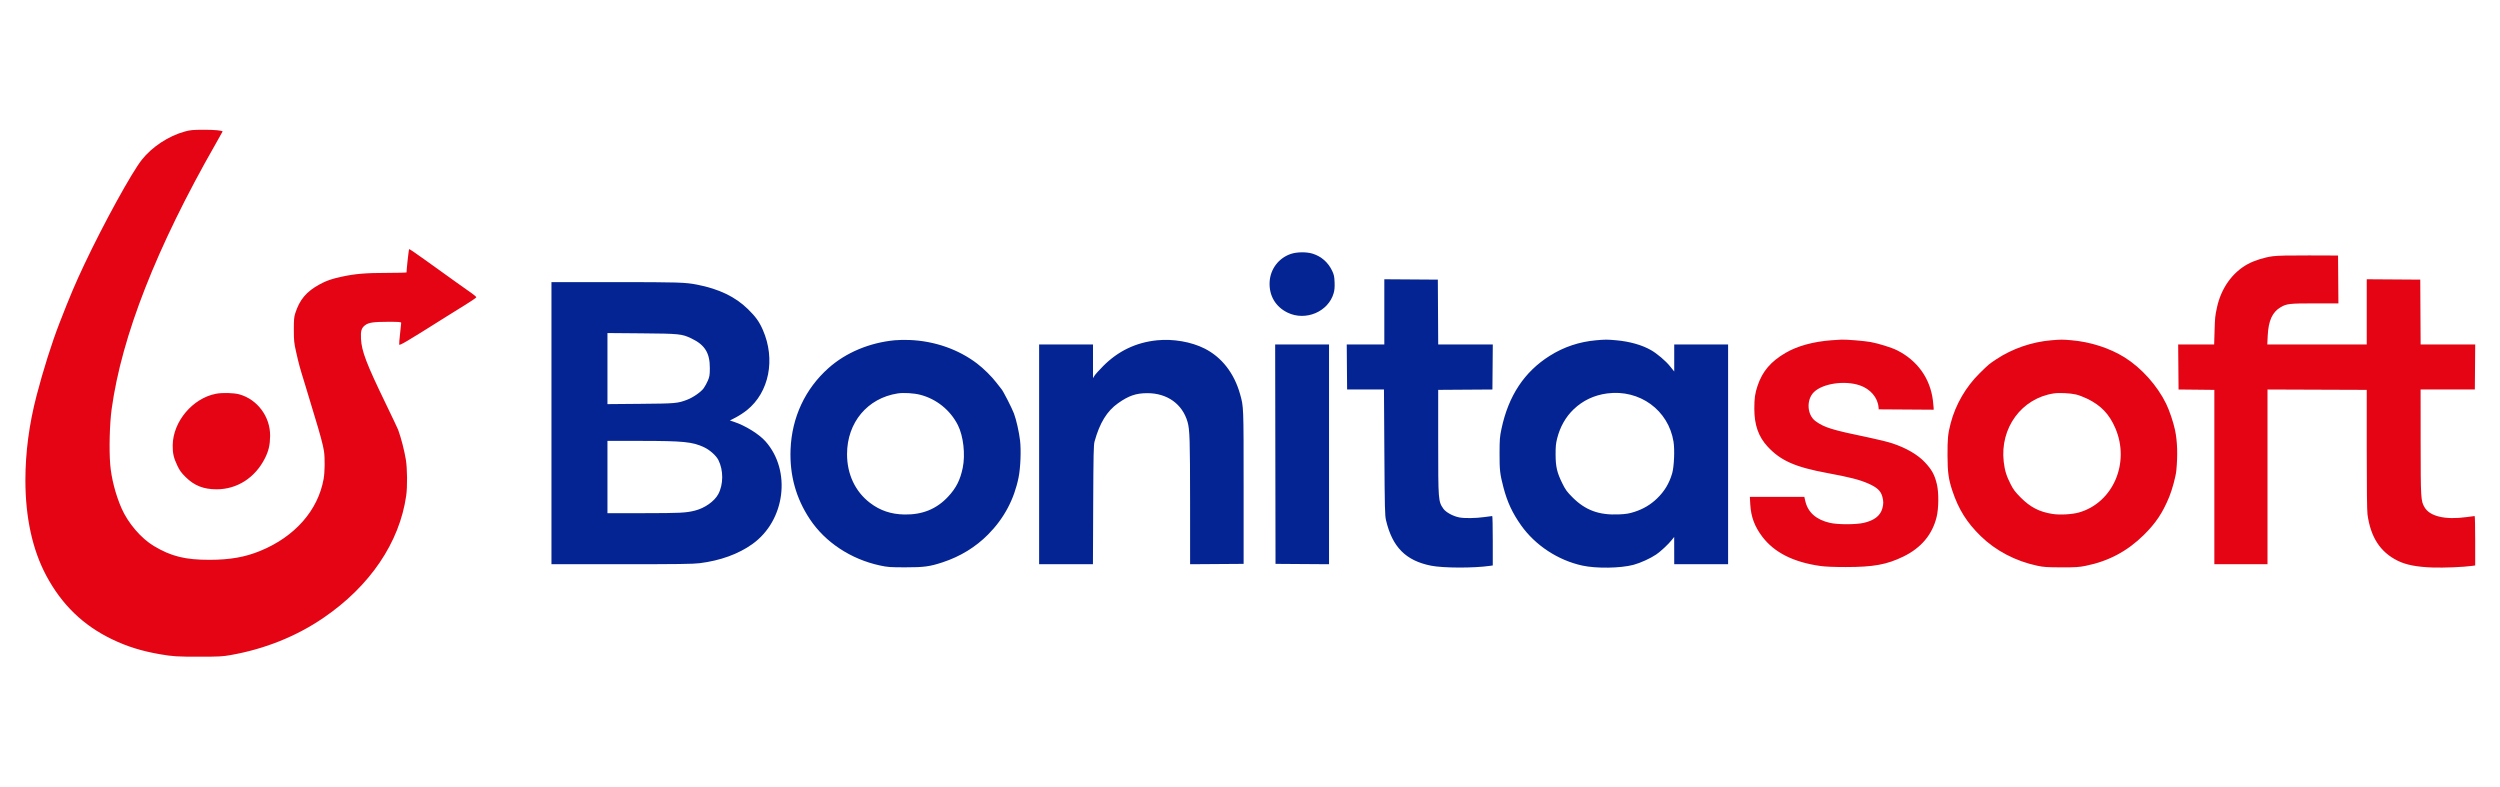
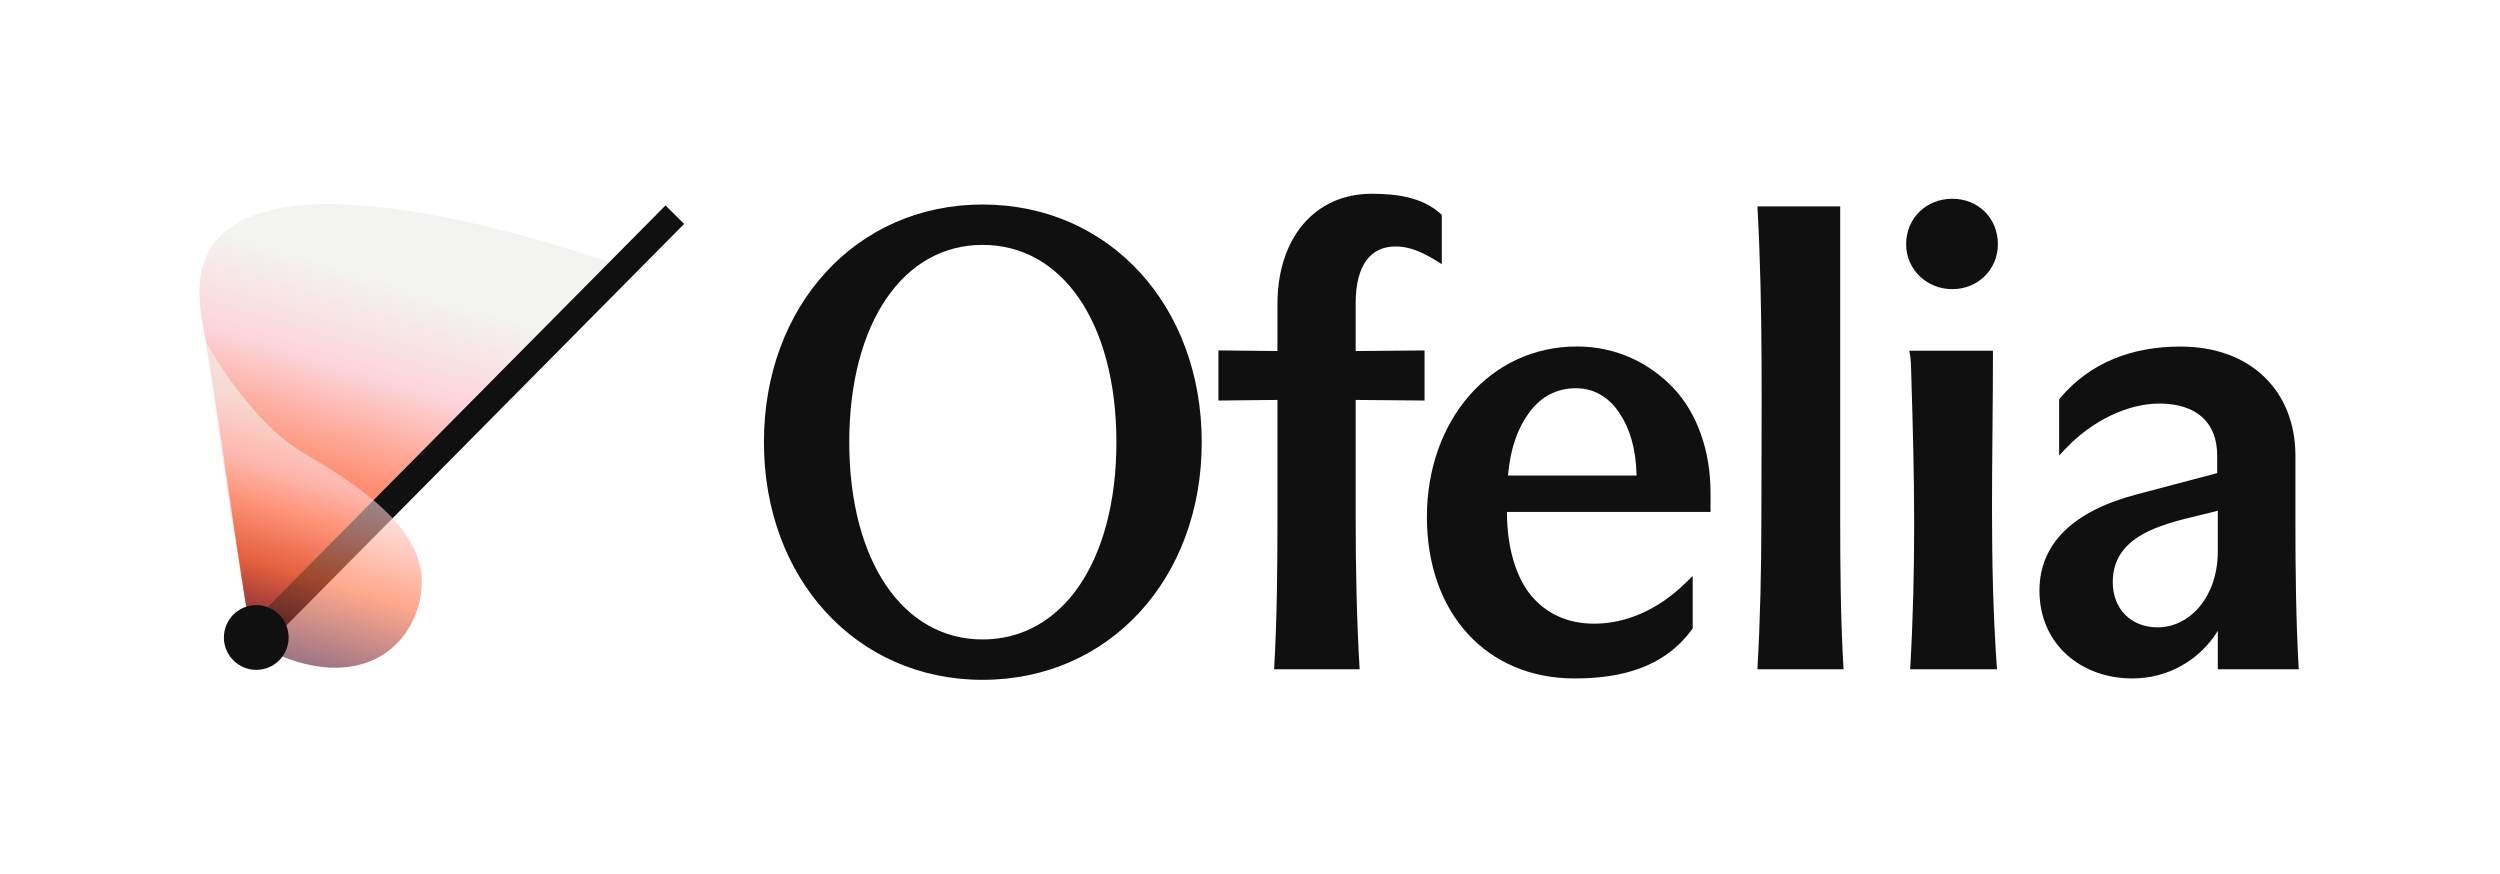
- <svg xmlns="http://www.w3.org/2000/svg" width="3527" height="1110" viewBox="0 0 3527 1110" version="1.1">
-   <path d="M 260.701 185.561 C 237.831 191.836, 214.669 207.051, 200.120 225.356 C 185.778 243.402, 146.175 315.444, 119.232 372.500 C 105.968 400.589, 98.856 417.370, 83.845 456 C 73.173 483.463, 60.910 522.286, 51.602 558.076 C 41.096 598.474, 35.841 638.270, 35.832 677.500 C 35.821 729.997, 45.781 775.598, 65.210 812 C 87.157 853.120, 117.470 882.417, 158.368 902.038 C 179.349 912.103, 199.929 918.518, 225.469 922.953 C 243.796 926.135, 249.691 926.502, 282 926.470 C 309.326 926.442, 313.853 926.199, 325.500 924.136 C 373.478 915.634, 417.661 897.939, 456 871.871 C 521.939 827.038, 563.733 765.342, 573.107 699 C 574.861 686.590, 574.593 660.490, 572.589 648.506 C 570.368 635.223, 566.045 618.436, 561.771 606.500 C 561.180 604.850, 553.179 587.975, 543.992 569 C 516.843 512.931, 510.234 495.605, 509.277 478 C 508.670 466.850, 509.953 462.642, 515.144 458.743 C 520.107 455.014, 527.038 454, 547.549 454 C 563.537 454, 566 454.207, 566 455.548 C 566 456.399, 565.296 463.167, 564.436 470.588 C 563.575 478.009, 563.013 484.972, 563.186 486.060 C 563.500 488.037, 573.316 482.226, 630 446.507 C 636.325 442.521, 648.350 435.039, 656.723 429.880 C 665.096 424.721, 671.958 420.003, 671.973 419.395 C 671.988 418.787, 669.187 416.315, 665.750 413.901 C 651.837 404.131, 643.777 398.370, 600.129 366.991 C 587.825 358.145, 577.537 351.130, 577.265 351.401 C 576.568 352.098, 573.166 383.339, 573.688 384.250 C 573.925 384.663, 561.601 385, 546.303 385 C 516.009 385, 500.893 386.273, 481.806 390.432 C 467.679 393.510, 460.647 395.938, 451.373 400.940 C 432.227 411.268, 422.587 422.719, 416.387 442.500 C 414.846 447.417, 414.515 451.568, 414.550 465.500 C 414.590 481.005, 414.882 483.775, 417.873 497 C 421.878 514.714, 422.636 517.479, 430.219 542 C 433.535 552.725, 436.594 562.850, 437.018 564.500 C 437.441 566.150, 440.325 575.721, 443.427 585.770 C 451.330 611.377, 455.891 628.328, 457.076 636.500 C 458.534 646.549, 458.287 666.154, 456.583 675.672 C 448.616 720.193, 415.962 757.232, 367 777.287 C 345.727 786, 324.523 789.738, 296 789.801 C 261.491 789.877, 241.654 784.991, 217.189 770.392 C 199.120 759.609, 180.664 738.092, 171.456 717.076 C 163.017 697.813, 157.051 674.651, 155.466 655 C 153.745 633.655, 154.704 597.460, 157.535 576.940 C 171.731 474.043, 220.929 348.670, 304.393 202.697 C 309.677 193.456, 314 185.747, 314 185.566 C 314 184.106, 302.278 183.012, 287.307 183.073 C 271.720 183.137, 268.403 183.448, 260.701 185.561 M 3206.412 361.518 C 3194.746 363.027, 3180.321 367.569, 3171 372.668 C 3149.183 384.604, 3133.401 406.958, 3127.630 434.098 C 3125.030 446.326, 3124.885 447.775, 3124.300 467.250 L 3123.738 486 3098.355 486 L 3072.972 486 3073.236 517.750 L 3073.500 549.500 3098.750 549.767 L 3124 550.034 3124 673.017 L 3124 796 3161.500 796 L 3199 796 3199 672.750 L 3199 549.500 3269 549.763 L 3339 550.027 3339 633.941 C 3339 687.776, 3339.382 720.659, 3340.066 725.678 C 3344.466 757.973, 3358.098 778.912, 3382.638 791.069 C 3394.486 796.937, 3409.478 799.844, 3432 800.640 C 3447.714 801.195, 3475.890 800.034, 3487.750 798.343 L 3492 797.737 3492 762.868 C 3492 743.691, 3491.662 728.014, 3491.250 728.032 C 3490.838 728.049, 3485.775 728.710, 3480 729.500 C 3449.796 733.633, 3428.133 728.616, 3420.588 715.741 C 3415.272 706.669, 3415.098 703.787, 3415.035 623.500 L 3414.976 549.500 3453.238 549.500 L 3491.500 549.500 3491.764 517.750 L 3492.028 486 3453.524 486 L 3415.020 486 3414.760 440.250 L 3414.500 394.500 3376.750 394.238 L 3339 393.976 3339 439.988 L 3339 486 3268.848 486 L 3198.696 486 3199.280 473.750 C 3200.296 452.422, 3205.791 440.309, 3217.585 433.397 C 3226.018 428.455, 3229.869 428.025, 3265.763 428.012 L 3299.027 428 3298.763 394.250 L 3298.500 360.500 3257.500 360.357 C 3228.836 360.257, 3213.465 360.606, 3206.412 361.518 M 2583.402 480.063 C 2557.964 482.023, 2535.791 488.133, 2519.280 497.732 C 2498.325 509.914, 2486.513 523.708, 2479.659 544 C 2475.980 554.893, 2475 561.738, 2475 576.555 C 2475 599.507, 2480.811 616.072, 2493.776 630.075 C 2512.197 649.971, 2532.665 659.004, 2578.500 667.462 C 2609.454 673.174, 2623.464 676.773, 2635.785 682.176 C 2647.803 687.447, 2653.140 692.278, 2655.398 699.932 C 2657.409 706.749, 2657.420 711.221, 2655.444 717.878 C 2652.491 727.821, 2643.977 734.306, 2629.500 737.639 C 2618.186 740.245, 2592.671 740.241, 2581.500 737.632 C 2562.076 733.095, 2550.559 722.826, 2546.866 706.750 L 2545.545 701 2507.123 701 L 2468.700 701 2469.307 711.750 C 2470.285 729.083, 2475.342 742.695, 2486.116 756.994 C 2503.034 779.446, 2529.942 793.062, 2568.117 798.488 C 2575.061 799.475, 2586.947 799.968, 2604 799.977 C 2643.179 799.998, 2662.006 796.554, 2685.500 785.066 C 2710.411 772.886, 2726.018 754.283, 2732.152 729.460 C 2735.150 717.327, 2735.378 695.249, 2732.626 683.500 C 2729.453 669.948, 2725.553 662.778, 2715.579 652.156 C 2705.516 641.440, 2689.402 632.059, 2669.855 625.539 C 2664 623.586, 2649.375 619.952, 2637.355 617.463 C 2584.439 606.506, 2573.813 603.249, 2561.359 594.166 C 2549.287 585.361, 2548.105 563.943, 2559.095 553.159 C 2571.505 540.982, 2602.405 536.423, 2623.735 543.622 C 2638.621 548.646, 2649.072 560.819, 2650.243 574.500 L 2650.500 577.500 2689.250 577.762 L 2728 578.023 2728 575.736 C 2728 574.477, 2727.528 569.634, 2726.952 564.974 C 2723.105 533.860, 2705.162 508.715, 2676.479 494.241 C 2668.869 490.400, 2650.079 484.532, 2639 482.536 C 2630.109 480.934, 2605.731 478.922, 2598 479.151 C 2595.525 479.225, 2588.956 479.635, 2583.402 480.063 M 2894.255 480.043 C 2866.756 482.298, 2839.081 491.808, 2816.500 506.763 C 2806.085 513.660, 2805.635 514.038, 2792.908 526.566 C 2773.444 545.726, 2758.937 570.725, 2752.049 596.980 C 2748.121 611.952, 2747.488 618.444, 2747.562 643 C 2747.632 666.336, 2749.024 676.339, 2754.464 692.598 C 2763.196 718.695, 2774.828 737.258, 2794.405 756.338 C 2815.546 776.941, 2843.468 791.579, 2874.113 798.125 C 2883.101 800.045, 2887.666 800.352, 2908 800.404 C 2928.549 800.457, 2932.906 800.181, 2942.695 798.212 C 2974.782 791.758, 3001.458 777.548, 3024.656 754.551 C 3041.643 737.710, 3051.039 723.589, 3060.428 700.788 C 3064.519 690.852, 3069.566 672.135, 3070.347 664 C 3072.454 642.058, 3071.849 622.687, 3068.566 606.914 C 3066.237 595.724, 3060.598 579.029, 3055.902 569.416 C 3043.484 543.999, 3021.035 518.955, 2997.500 504.266 C 2976.288 491.027, 2948.897 482.218, 2922 479.986 C 2909.348 478.936, 2907.714 478.939, 2894.255 480.043 M 304.829 555.499 C 271.842 561.764, 244.093 594.655, 243.662 628 C 243.514 639.519, 244.949 645.850, 250.234 657 C 253.456 663.796, 255.809 667.028, 261.969 673.121 C 274.129 685.148, 287.167 690.297, 305.500 690.312 C 334.525 690.336, 360.006 673.970, 373.797 646.448 C 379.018 636.026, 380.929 627.779, 381.081 614.997 C 381.404 587.955, 363.143 563.371, 337.500 556.325 C 329.820 554.215, 313.730 553.808, 304.829 555.499 M 2897.500 555.023 C 2852.023 561.915, 2821.318 603.819, 2826.853 651.435 C 2828.306 663.935, 2830.647 671.486, 2836.795 683.500 C 2840.534 690.807, 2843.196 694.301, 2850.950 702.076 C 2864.452 715.614, 2876.958 722.073, 2895.438 725.054 C 2905.746 726.717, 2923.392 725.756, 2933 723.009 C 2981.012 709.277, 3005.276 653.283, 2984.429 604.325 C 2975.895 584.284, 2964.179 571.983, 2944.553 562.460 C 2939.574 560.044, 2932.575 557.394, 2929 556.571 C 2920.568 554.629, 2905.111 553.870, 2897.500 555.023" stroke="none" fill="#e40414" fill-rule="evenodd" />
-   <path d="M 1820.973 358.277 C 1803.858 364.112, 1792.132 379.658, 1791.181 397.776 C 1790.175 416.931, 1799.423 432.732, 1816.500 441.039 C 1841.911 453.399, 1873.981 439.874, 1881.529 413.613 C 1882.765 409.313, 1883.116 405.134, 1882.829 398.113 C 1882.496 389.936, 1881.977 387.529, 1879.358 382 C 1873.741 370.141, 1864.125 361.697, 1851.909 357.895 C 1843.179 355.178, 1829.571 355.346, 1820.973 358.277 M 1953 439.988 L 1953 486 1926.486 486 L 1899.972 486 1900.236 517.750 L 1900.500 549.500 1926.500 549.500 L 1952.500 549.500 1953.060 638 C 1953.567 718.021, 1953.790 727.219, 1955.394 734 C 1964.358 771.907, 1983.252 790.944, 2019 798.089 C 2035.921 801.470, 2078.889 801.602, 2101.750 798.343 L 2106 797.737 2106 762.868 C 2106 743.691, 2105.662 728.014, 2105.250 728.032 C 2104.838 728.049, 2099.775 728.710, 2094 729.500 C 2081.653 731.189, 2066.463 731.406, 2058.886 730.001 C 2050.202 728.391, 2039.910 722.809, 2036.380 717.795 C 2029.095 707.448, 2029 706.223, 2029 622.828 L 2029 550.024 2067.250 549.762 L 2105.500 549.500 2105.764 517.750 L 2106.028 486 2067.524 486 L 2029.020 486 2028.760 440.250 L 2028.500 394.500 1990.750 394.238 L 1953 393.976 1953 439.988 M 778 597 L 778 796 876.788 796 C 956.656 796, 977.771 795.725, 987.038 794.564 C 1016.242 790.905, 1041.670 781.688, 1061.401 767.608 C 1107.743 734.539, 1116.782 664.355, 1080.054 622.781 C 1070.943 612.469, 1051.680 600.499, 1035.628 595.175 L 1029.756 593.228 1038.102 588.886 C 1042.693 586.498, 1049.730 581.904, 1053.741 578.677 C 1085.109 553.443, 1094.355 507.025, 1076.274 465.555 C 1071.166 453.839, 1066.049 446.702, 1055.087 436 C 1037.351 418.685, 1014.390 407.649, 983.500 401.593 C 966.819 398.323, 956.912 398.016, 867.750 398.008 L 778 398 778 597 M 857 520.002 L 857 570.140 903.750 569.731 C 953.366 569.297, 955.794 569.086, 969.207 564.037 C 977.797 560.803, 988.999 553.026, 992.830 547.635 C 994.662 545.058, 997.335 540.148, 998.770 536.725 C 1001.028 531.336, 1001.386 529.022, 1001.435 519.500 C 1001.544 498.003, 994.479 486.559, 975.500 477.492 C 962.019 471.051, 958.842 470.724, 905.250 470.271 L 857 469.863 857 520.002 M 1262.402 480.031 C 1226.673 483.445, 1193.456 497.382, 1168.828 519.294 C 1135.857 548.629, 1117.072 588.928, 1115.318 634.089 C 1113.909 670.375, 1122.926 702.924, 1142.581 732.500 C 1164.214 765.054, 1200.403 788.945, 1241.447 797.772 C 1252.460 800.141, 1255.528 800.366, 1277 800.387 C 1303.440 800.413, 1311.646 799.313, 1329.867 793.299 C 1354.798 785.070, 1376.314 771.910, 1394 754.073 C 1416.431 731.449, 1430.861 704.385, 1437.064 673.299 C 1439.761 659.782, 1440.721 635.227, 1439.091 621.410 C 1437.656 609.242, 1433.769 592.089, 1430.447 583.263 C 1427.622 575.757, 1415.414 551.859, 1413.054 549.215 C 1412.199 548.258, 1408.905 544.045, 1405.734 539.855 C 1399.384 531.463, 1387.784 519.985, 1378.500 512.907 C 1352.221 492.872, 1318.663 481.129, 1283.500 479.662 C 1276.900 479.387, 1267.406 479.553, 1262.402 480.031 M 1632.346 480.094 C 1602.785 483.071, 1577.514 495.160, 1556.334 516.455 C 1550.743 522.076, 1545.232 528.211, 1544.088 530.088 L 1542.007 533.500 1542.004 509.750 L 1542 486 1504 486 L 1466 486 1466 641 L 1466 796 1503.957 796 L 1541.915 796 1542.282 712.250 C 1542.598 640.086, 1542.866 627.716, 1544.216 622.830 C 1551.461 596.609, 1561.735 579.887, 1577.388 568.839 C 1592.392 558.249, 1602.637 554.719, 1618.500 554.674 C 1646.611 554.596, 1668.105 569.920, 1675.397 595.239 C 1678.490 605.980, 1678.948 620.462, 1678.974 708.262 L 1679 796.024 1716.750 795.762 L 1754.500 795.500 1754.500 687.500 C 1754.500 572.253, 1754.573 574.171, 1749.482 556 C 1741.221 526.515, 1723.676 503.961, 1699.500 491.752 C 1680.635 482.225, 1655.140 477.799, 1632.346 480.094 M 2251.883 480.047 C 2228.010 482.173, 2206.389 489.398, 2186.514 501.889 C 2150.526 524.508, 2128.170 558.293, 2118.283 605 C 2115.900 616.260, 2115.630 619.683, 2115.569 639.500 C 2115.495 663.123, 2116.147 668.847, 2121.042 687.583 C 2126.446 708.267, 2133.649 723.745, 2145.963 741.133 C 2165.967 769.383, 2198.134 790.504, 2232.488 797.947 C 2252.233 802.225, 2285.998 801.724, 2304.437 796.879 C 2314.063 794.349, 2328.497 787.782, 2336.623 782.235 C 2343.062 777.839, 2353.808 767.779, 2358.771 761.500 L 2361.933 757.500 2361.966 776.750 L 2362 796 2400 796 L 2438 796 2438 641 L 2438 486 2400 486 L 2362 486 2362 505.059 L 2362 524.119 2356.042 516.712 C 2349.887 509.061, 2337.911 498.905, 2329.135 493.892 C 2316.448 486.646, 2298.946 481.712, 2279.981 480.033 C 2267.353 478.916, 2264.563 478.917, 2251.883 480.047 M 1799.247 640.750 L 1799.500 795.500 1837.250 795.762 L 1875 796.024 1875 641.012 L 1875 486 1836.997 486 L 1798.994 486 1799.247 640.750 M 1266.500 555.044 C 1223.809 561.664, 1195.071 596.043, 1195.013 640.566 C 1194.976 668.920, 1206.459 693.417, 1227.253 709.343 C 1241.542 720.288, 1257.019 725.529, 1276 725.850 C 1301.440 726.280, 1321.422 718.096, 1337.693 700.584 C 1348.957 688.461, 1354.676 677.165, 1358.217 660.049 C 1362.105 641.255, 1359.145 615.121, 1351.388 599.760 C 1340.681 578.560, 1321.082 562.789, 1298.138 556.911 C 1289.247 554.633, 1274.691 553.774, 1266.500 555.044 M 2267.472 555.042 C 2249.086 557.446, 2233.142 564.982, 2220.133 577.415 C 2208.823 588.224, 2200.916 602.202, 2196.781 618.699 C 2195.006 625.778, 2194.586 630.240, 2194.636 641.500 C 2194.712 658.594, 2196.620 666.726, 2204.128 681.954 C 2208.580 690.985, 2210.523 693.655, 2218.391 701.556 C 2236.662 719.903, 2255.790 726.944, 2284 725.708 C 2294.202 725.261, 2298.247 724.599, 2306 722.104 C 2318.238 718.167, 2328.696 711.970, 2337.626 703.366 C 2348.228 693.150, 2354.953 682.011, 2359.083 667.829 C 2361.814 658.450, 2362.848 634.559, 2361.014 623.179 C 2353.833 578.601, 2313.269 549.053, 2267.472 555.042 M 857 673.017 L 857 724.033 908.750 723.984 C 959.805 723.936, 967.825 723.530, 980.415 720.353 C 994.241 716.863, 1007.773 707.346, 1013.271 697.243 C 1020.694 683.605, 1020.785 663.377, 1013.490 648.980 C 1010.319 642.723, 1001.486 634.847, 993.302 630.980 C 977.063 623.307, 964.108 622.024, 902.750 622.010 L 857 622 857 673.017" stroke="none" fill="#042494" fill-rule="evenodd" />
+ <svg xmlns="http://www.w3.org/2000/svg" width="3532" height="1234" viewBox="0 0 3532 1234" fill="none">
+   <path fill-rule="evenodd" clip-rule="evenodd" d="M2228.01 489.504C2105.08 489.505 2015.92 593.999 2015.92 730.405C2015.92 797.993 2036.74 855.055 2073.47 895.287C2110.25 935.566 2162.56 958.515 2224.54 958.515C2290.52 958.515 2351.18 942.928 2390.25 889.45L2390.65 888.912L2391.44 887.815V813.715L2381 823.918C2342 861.972 2296.57 881.116 2252.34 881.117C2214.09 881.117 2183.53 866.461 2162.41 840.378C2141.17 814.152 2129.03 772.007 2129.03 724.013V723.269H2416.64V695.726C2416.64 637.606 2397.95 584.1 2364.78 548.869C2331.58 513.607 2284.29 489.504 2228.01 489.504ZM2226.27 548.482C2199.25 548.483 2176.93 560.44 2160.41 582.919C2144.61 604.426 2134.05 631.97 2130.45 671.872H2312.12C2311.27 633.045 2302.49 605.448 2288.05 583.648C2272.97 560.887 2251.77 548.482 2226.27 548.482Z" fill="#101010" />
+   <path fill-rule="evenodd" clip-rule="evenodd" d="M1804.79 565.008V732.135C1804.79 803.303 1804.13 874.449 1800.08 945.515H1920.88C1916.72 874.47 1915.3 803.295 1915.3 732.135V565.008L2012.61 565.87V495.089L1915.3 495.951V427.864C1915.3 400.43 1921.03 380.479 1930.68 367.537C1940.15 354.855 1953.87 348.228 1971.7 348.228C1996.14 348.228 2016.97 360.494 2036.95 373.25V303.559L2035.61 302.33C2009.29 278.16 1971.99 273.76 1937.81 273.76C1897.43 273.76 1863.95 289.583 1840.68 317.295C1817.48 344.905 1804.79 383.842 1804.79 429.594V495.943L1721.38 495.075V565.884L1804.79 565.008Z" fill="#101010" />
+   <path fill-rule="evenodd" clip-rule="evenodd" d="M1388.12 288.936C1209.49 288.936 1079.27 432.171 1079.27 624.701C1079.27 817.23 1209.49 960.466 1388.12 960.466C1567.58 960.464 1697.81 817.241 1697.81 624.701C1697.81 432.16 1567.58 288.937 1388.12 288.936ZM1524.49 421.498C1557.81 469.986 1577.25 539.88 1577.25 624.701C1577.25 709.522 1557.81 779.416 1524.49 827.903C1491.29 876.224 1444.28 903.405 1388.12 903.406C1332.4 903.406 1285.6 876.24 1252.49 827.911C1219.27 779.42 1199.83 709.522 1199.83 624.701C1199.83 539.879 1219.26 469.974 1252.48 421.483C1285.59 373.154 1332.4 345.988 1388.12 345.988C1444.28 345.989 1491.29 373.177 1524.49 421.498Z" fill="#101010" />
+   <path fill-rule="evenodd" clip-rule="evenodd" d="M2488.46 732.135C2488.46 803.322 2486.93 874.441 2482.88 945.515H2604.56C2600.4 874.444 2599.84 803.31 2599.84 732.135V291.633H2482.89C2491.1 438.349 2488.46 585.271 2488.46 732.135Z" fill="#101010" />
+   <path fill-rule="evenodd" clip-rule="evenodd" d="M2700.24 530.125C2699.87 518.545 2700.14 506.797 2697.33 495.489H2815.65C2815.65 652.763 2810.19 788.515 2821.33 945.515H2698.7C2707.01 799.643 2704.85 676.087 2700.24 530.125Z" fill="#101010" />
+   <path fill-rule="evenodd" clip-rule="evenodd" d="M2758.23 280.812C2722.04 280.813 2692.99 307.64 2692.99 345.092C2692.99 380.809 2722.04 408.496 2758.23 408.496C2794.54 408.495 2822.6 380.689 2822.61 345.092C2822.61 307.76 2794.55 280.814 2758.23 280.812Z" fill="#101010" />
+   <path fill-rule="evenodd" clip-rule="evenodd" d="M3199.37 532.802C3171.09 505.356 3130.36 489.613 3080.4 489.612C3012.08 489.613 2952.84 512.151 2910.6 562.366L2910.11 562.94L2909.15 564.096V643.489L2919.75 632.402C2955.38 595.168 3005.12 570.155 3050.85 570.154C3077.22 570.154 3097.52 577.041 3111.16 589.279C3124.7 601.426 3132.46 619.545 3132.46 643.717V668.407L3018.88 698.413C2973.98 710.272 2939.62 727.559 2916.43 750.355C2893.08 773.31 2881.34 801.569 2881.34 834.43C2881.34 910.388 2940.33 958.514 3012.62 958.515C3062.17 958.514 3107.1 933.454 3133.32 891.312V945.515H3247.67C3243.69 875.604 3242.96 805.614 3242.96 735.603V643.717C3242.96 598.921 3227.66 560.259 3199.37 532.802ZM2984.9 822.291C2984.9 841.628 2991.54 857.556 3002.54 868.631C3013.55 879.707 3029.3 886.321 3048.25 886.321C3094.18 886.32 3133.32 842.59 3133.32 778.954V721.501C3077.08 736.977 2984.9 746.581 2984.9 822.291Z" fill="#101010" />
+   <path d="M285.152 450.226C227.645 131.782 892.618 381.62 892.618 381.62L373.16 905.25C366.926 911.534 356.199 908.106 354.77 899.37C326.129 724.288 306.478 568.319 285.152 450.226Z" fill="url(#paint0_linear_11704_11425)" />
+   <path d="M940.194 290.236L361.018 874.952L387.381 901.066L966.56 316.351L940.194 290.236Z" fill="#101010" />
+   <path opacity="0.6" d="M595.738 831.106C588.057 917.588 500.215 989.868 355.954 906.64C339.613 813.158 300.277 551.579 288.402 476.122C291.255 488.09 355.954 596.888 426.505 638.568C497.055 680.248 603.418 744.624 595.738 831.106Z" fill="url(#paint1_linear_11704_11425)" />
+   <circle cx="362.043" cy="900.646" r="45.741" transform="rotate(44.737 362.043 900.646)" fill="#101010" />
+   <defs>
+     <linearGradient id="paint0_linear_11704_11425" x1="418.415" y1="938.709" x2="615.437" y2="294.28" gradientUnits="userSpaceOnUse">
+       <stop stop-color="#5C1932" />
+       <stop offset="0.298" stop-color="#FF6E41" />
+       <stop offset="0.625" stop-color="#FCD5DB" />
+       <stop offset="0.822" stop-color="#F3F3F1" />
+     </linearGradient>
+     <linearGradient id="paint1_linear_11704_11425" x1="362.925" y1="917.552" x2="479.976" y2="534.693" gradientUnits="userSpaceOnUse">
+       <stop stop-color="#5C1932" />
+       <stop offset="0.298" stop-color="#FF6E41" />
+       <stop offset="0.625" stop-color="#FCD5DB" />
+       <stop offset="0.822" stop-color="#F3F3F1" />
+     </linearGradient>
+   </defs>
</svg>
